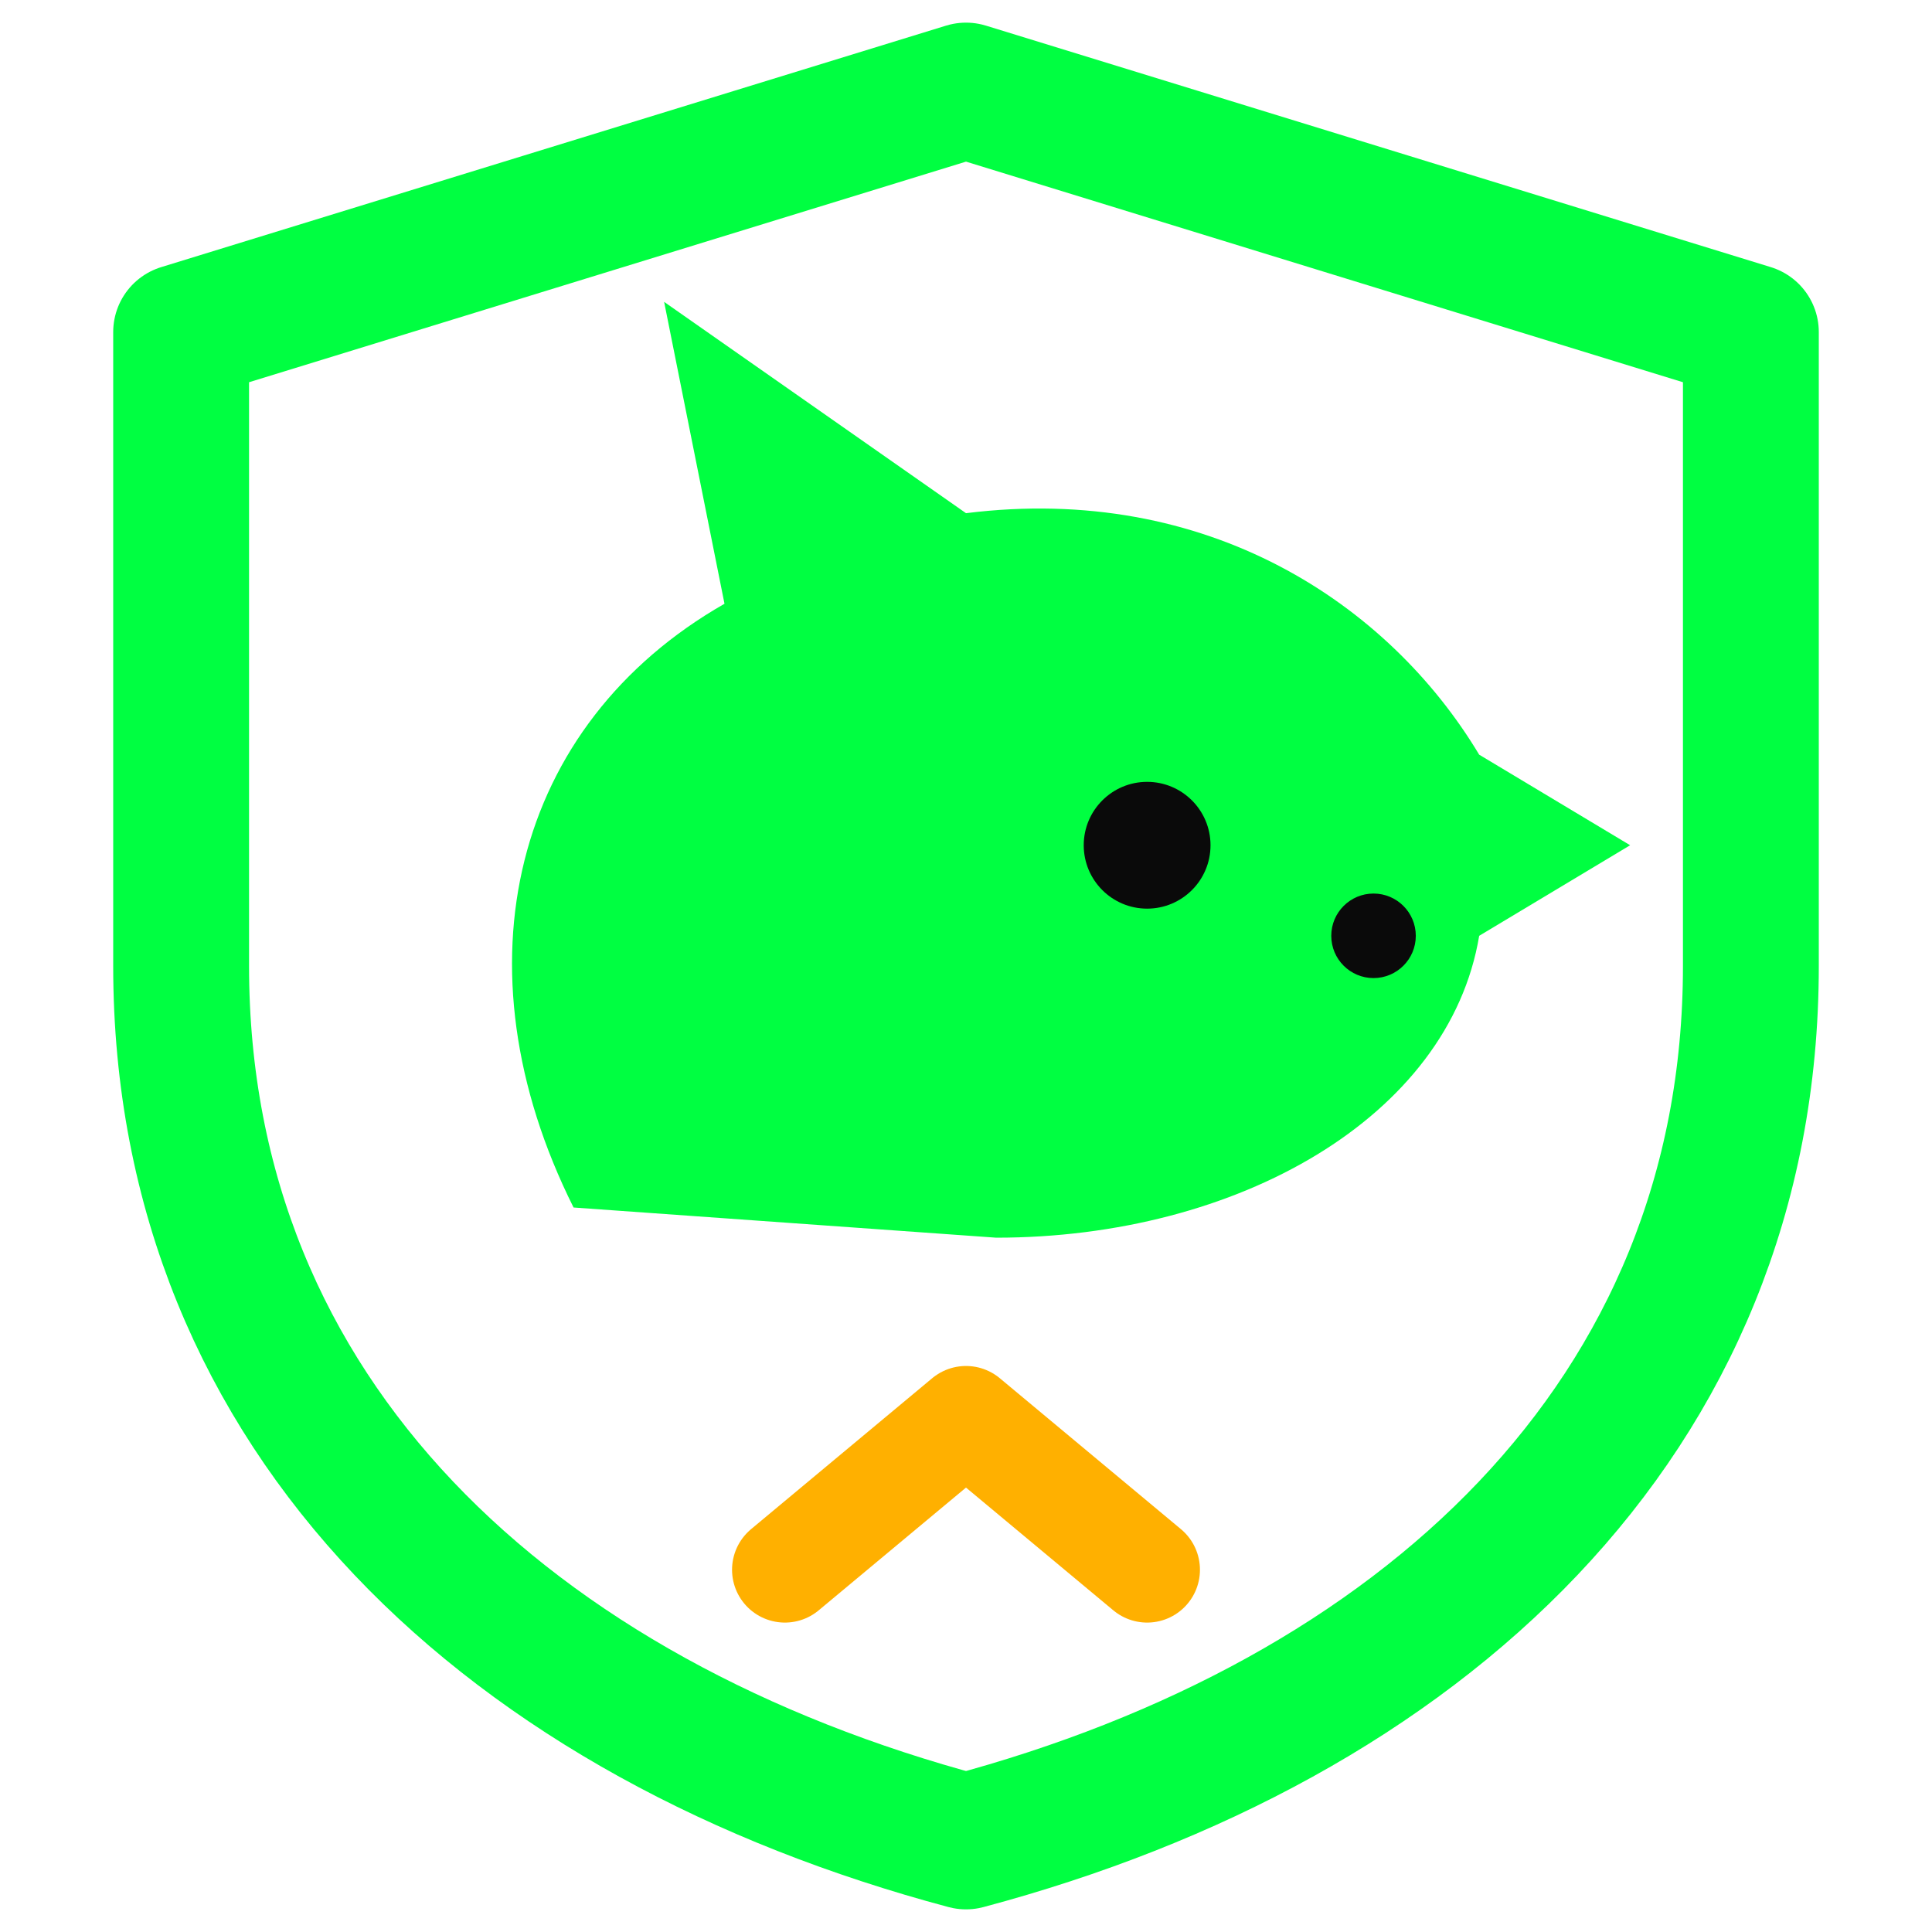
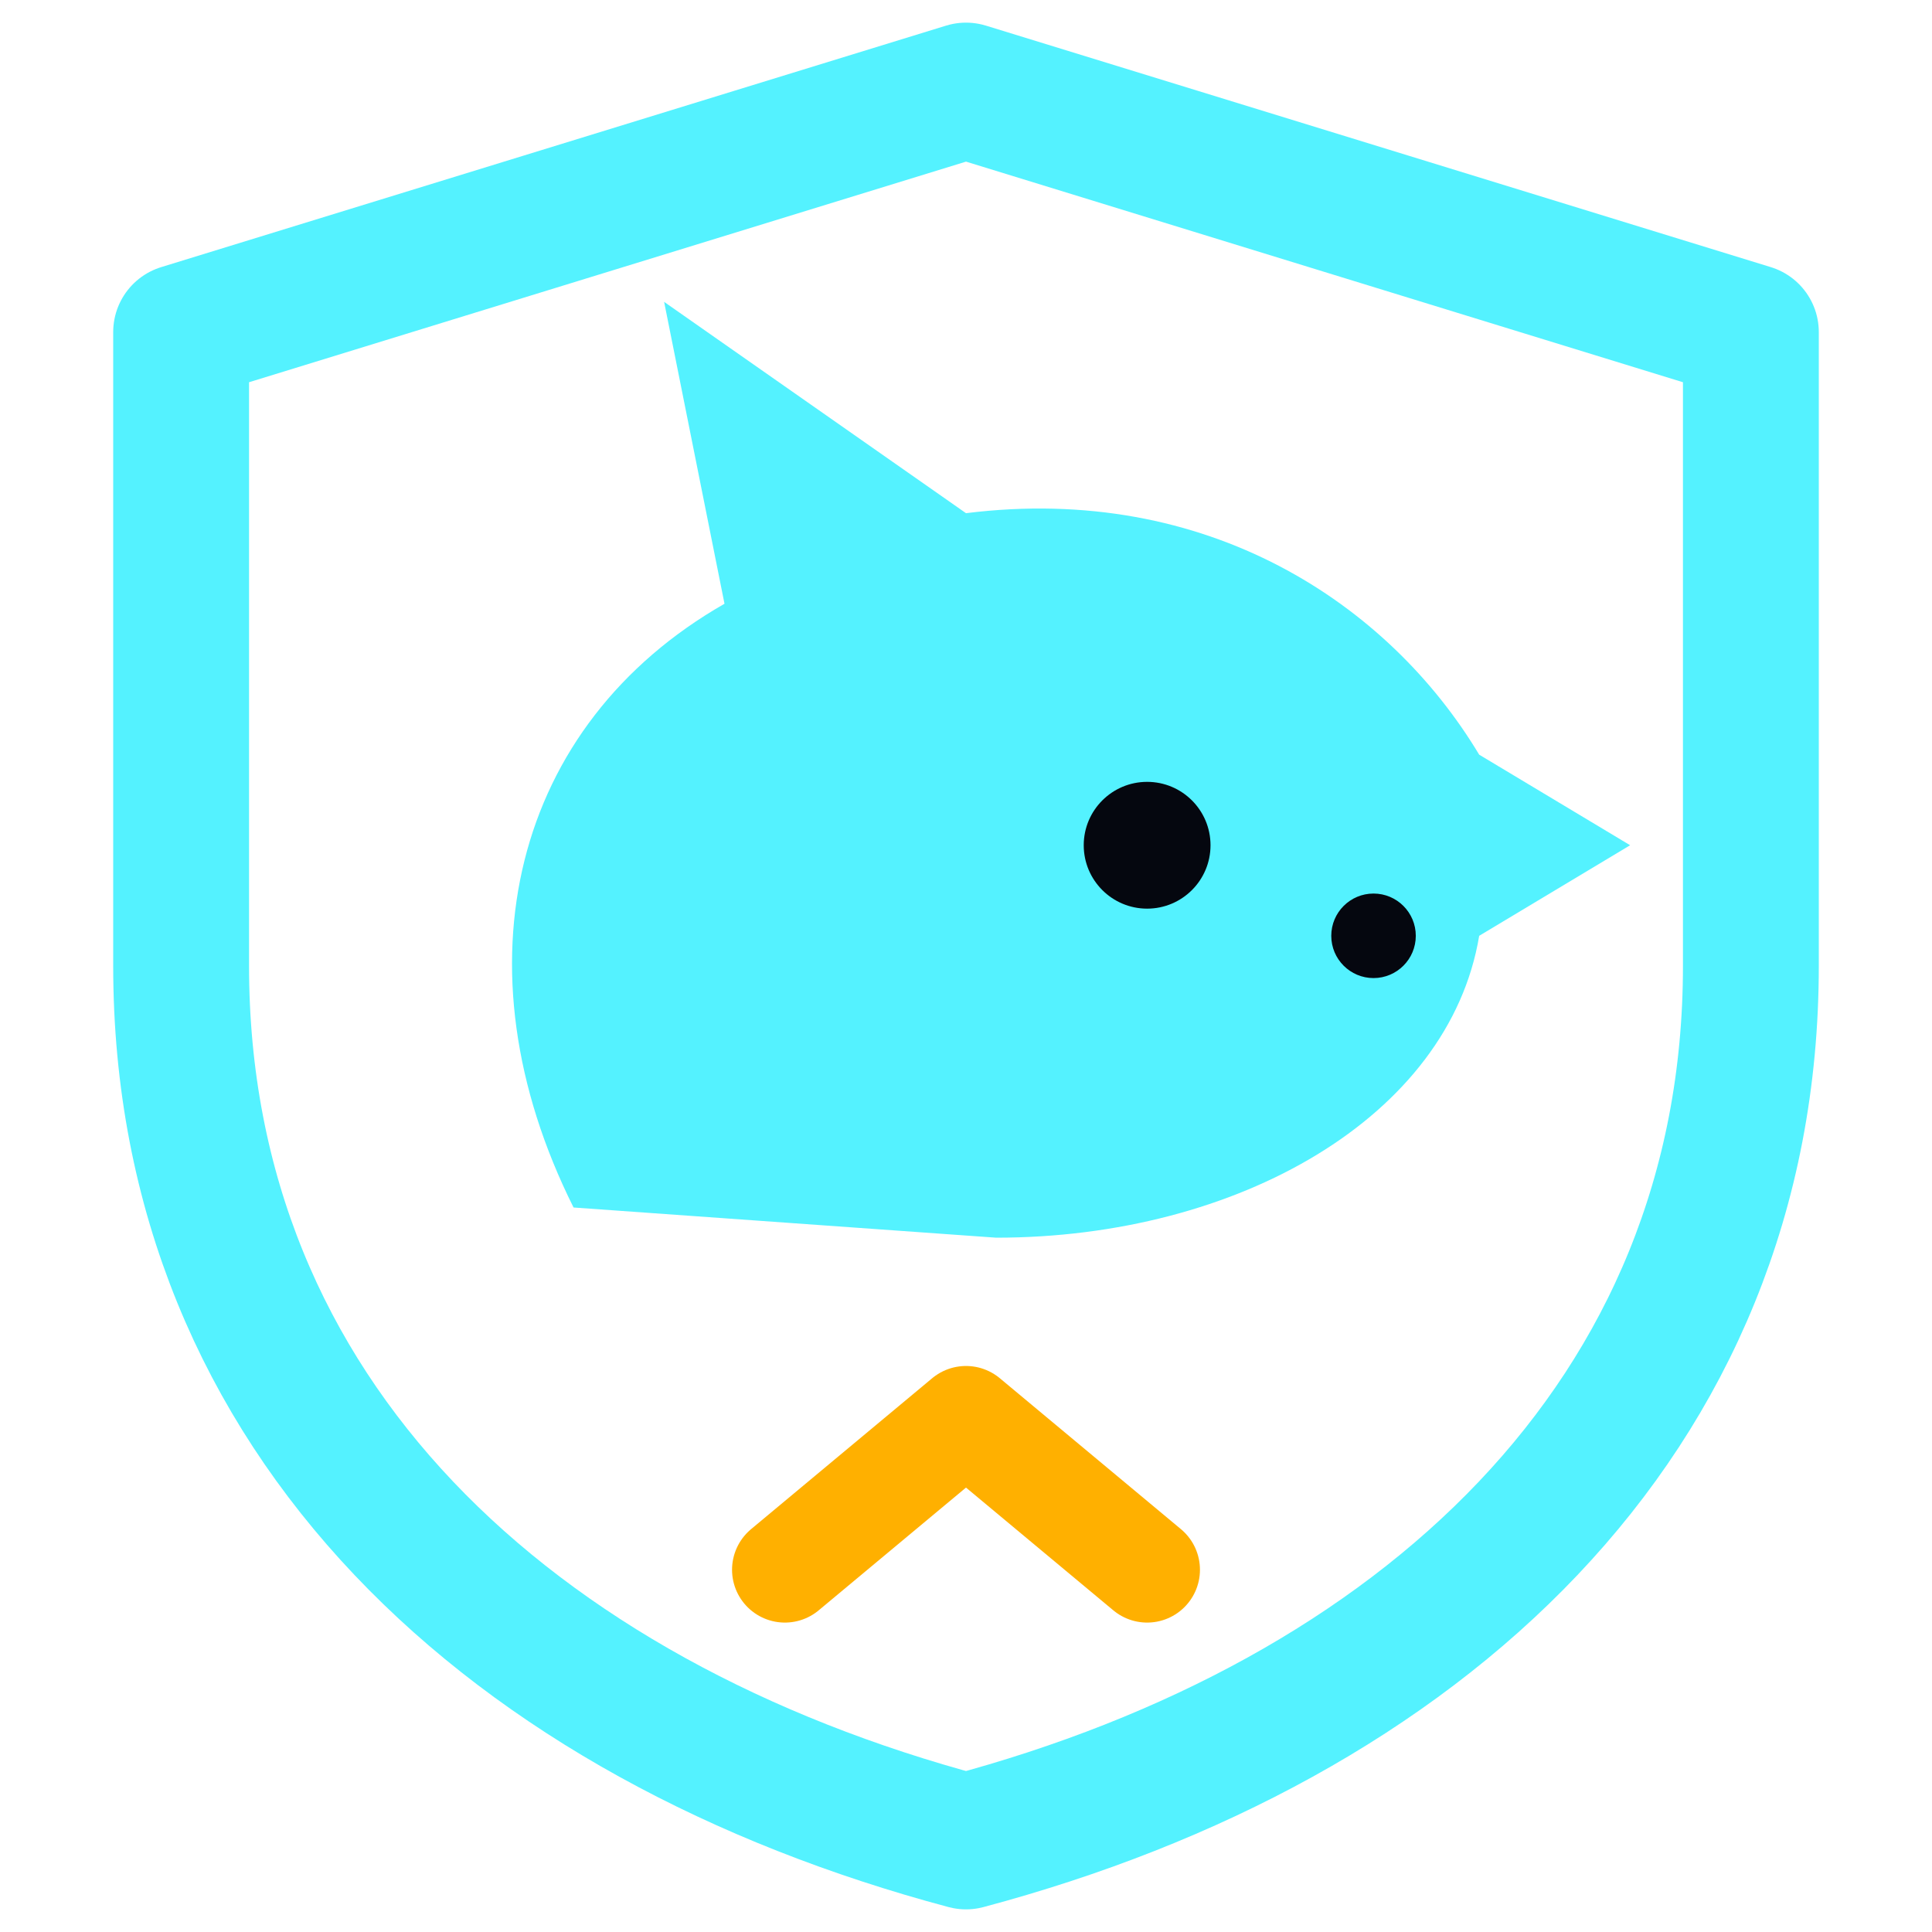
<svg xmlns="http://www.w3.org/2000/svg" viewBox="0 0 64 64" role="img" aria-label="PumaHeart">
-   <path d="M32 3 58 11v21c0 15-11 25-26 29C17 57 6 47 6 32V11z" fill="none" stroke="#00ff41" stroke-width="4.5" stroke-linejoin="round" />
-   <path d="M19 40c-4-8-2-16 5-20l-2-10 10 7c8-1 14 3 17 8l5 3-5 3c-1 6-8 10-16 10z" fill="#00ff41" />
-   <circle cx="38" cy="28" r="2.1" fill="#0a0a0a" />
-   <circle cx="45.5" cy="31" r="1.4" fill="#0a0a0a" />
+   <path d="M32 3 58 11v21c0 15-11 25-26 29C17 57 6 47 6 32V11z" fill="none" stroke="#54f2ff" stroke-width="4.5" stroke-linejoin="round" />
+   <path d="M19 40c-4-8-2-16 5-20l-2-10 10 7c8-1 14 3 17 8l5 3-5 3c-1 6-8 10-16 10z" fill="#54f2ff" />
+   <circle cx="38" cy="28" r="2.1" fill="#05070f" />
+   <circle cx="45.5" cy="31" r="1.4" fill="#05070f" />
  <path d="M26 52l6-5 6 5" fill="none" stroke="#ffb000" stroke-width="3.5" stroke-linecap="round" stroke-linejoin="round" />
</svg>
